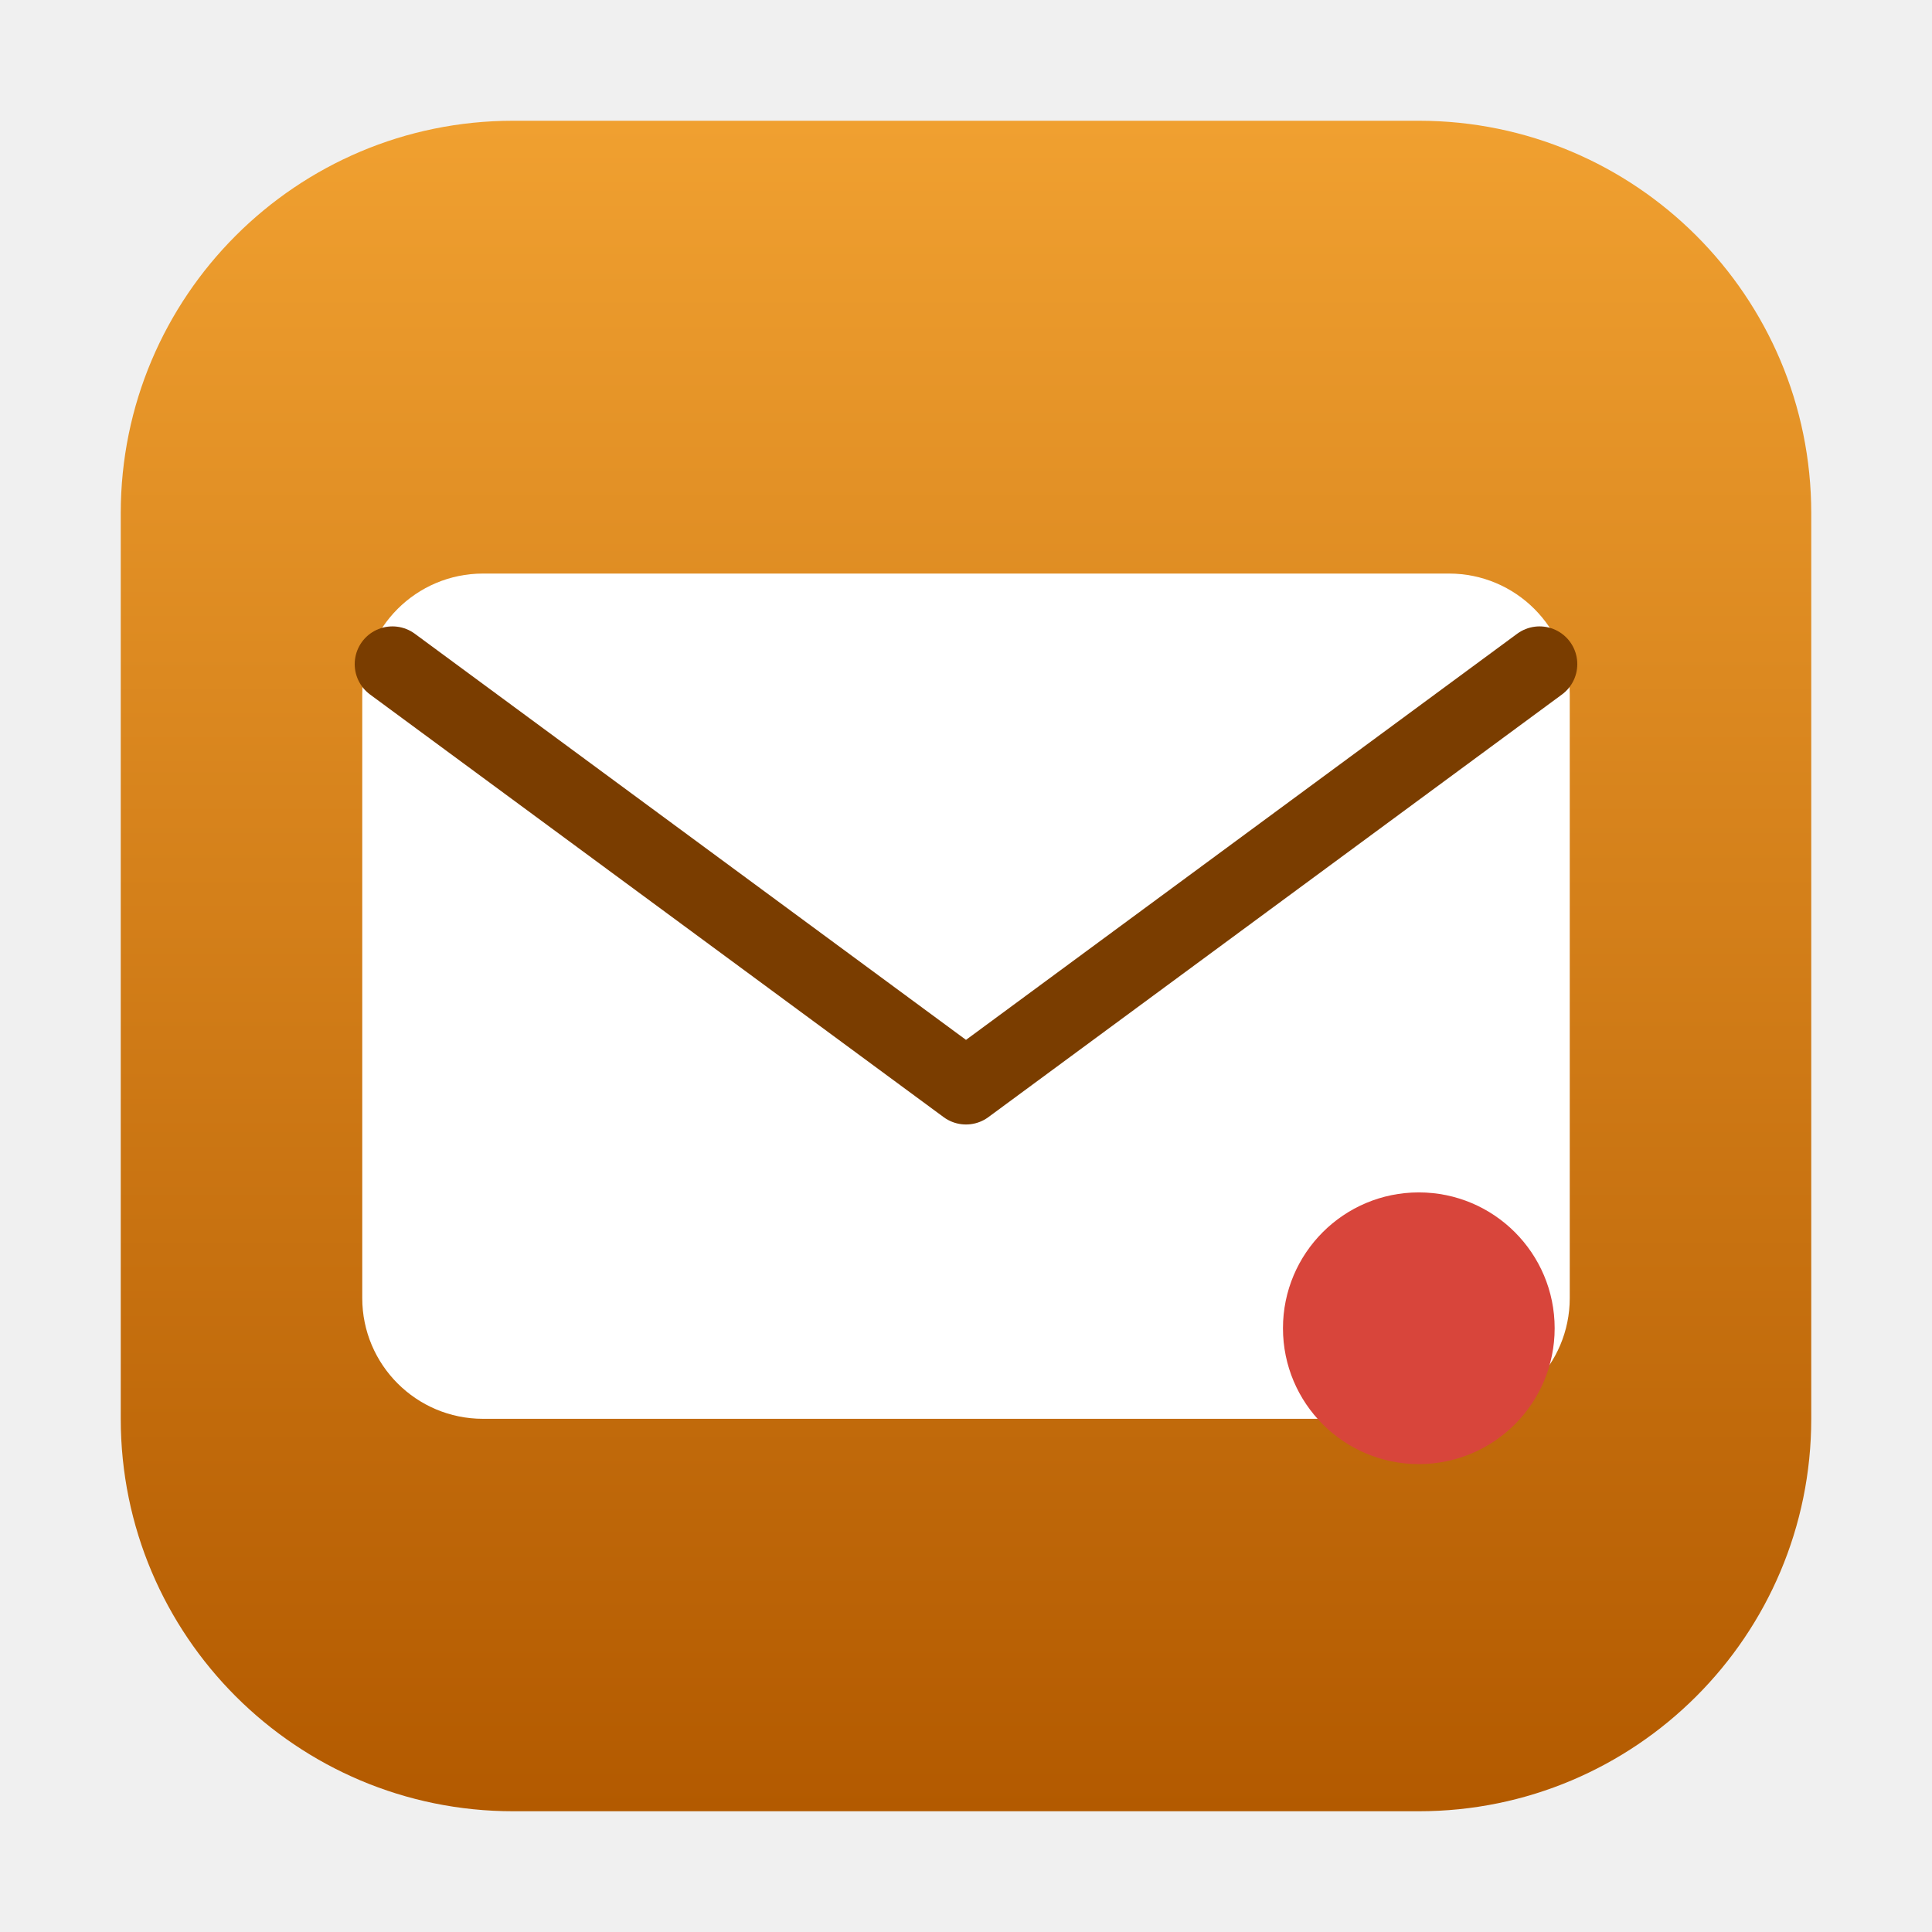
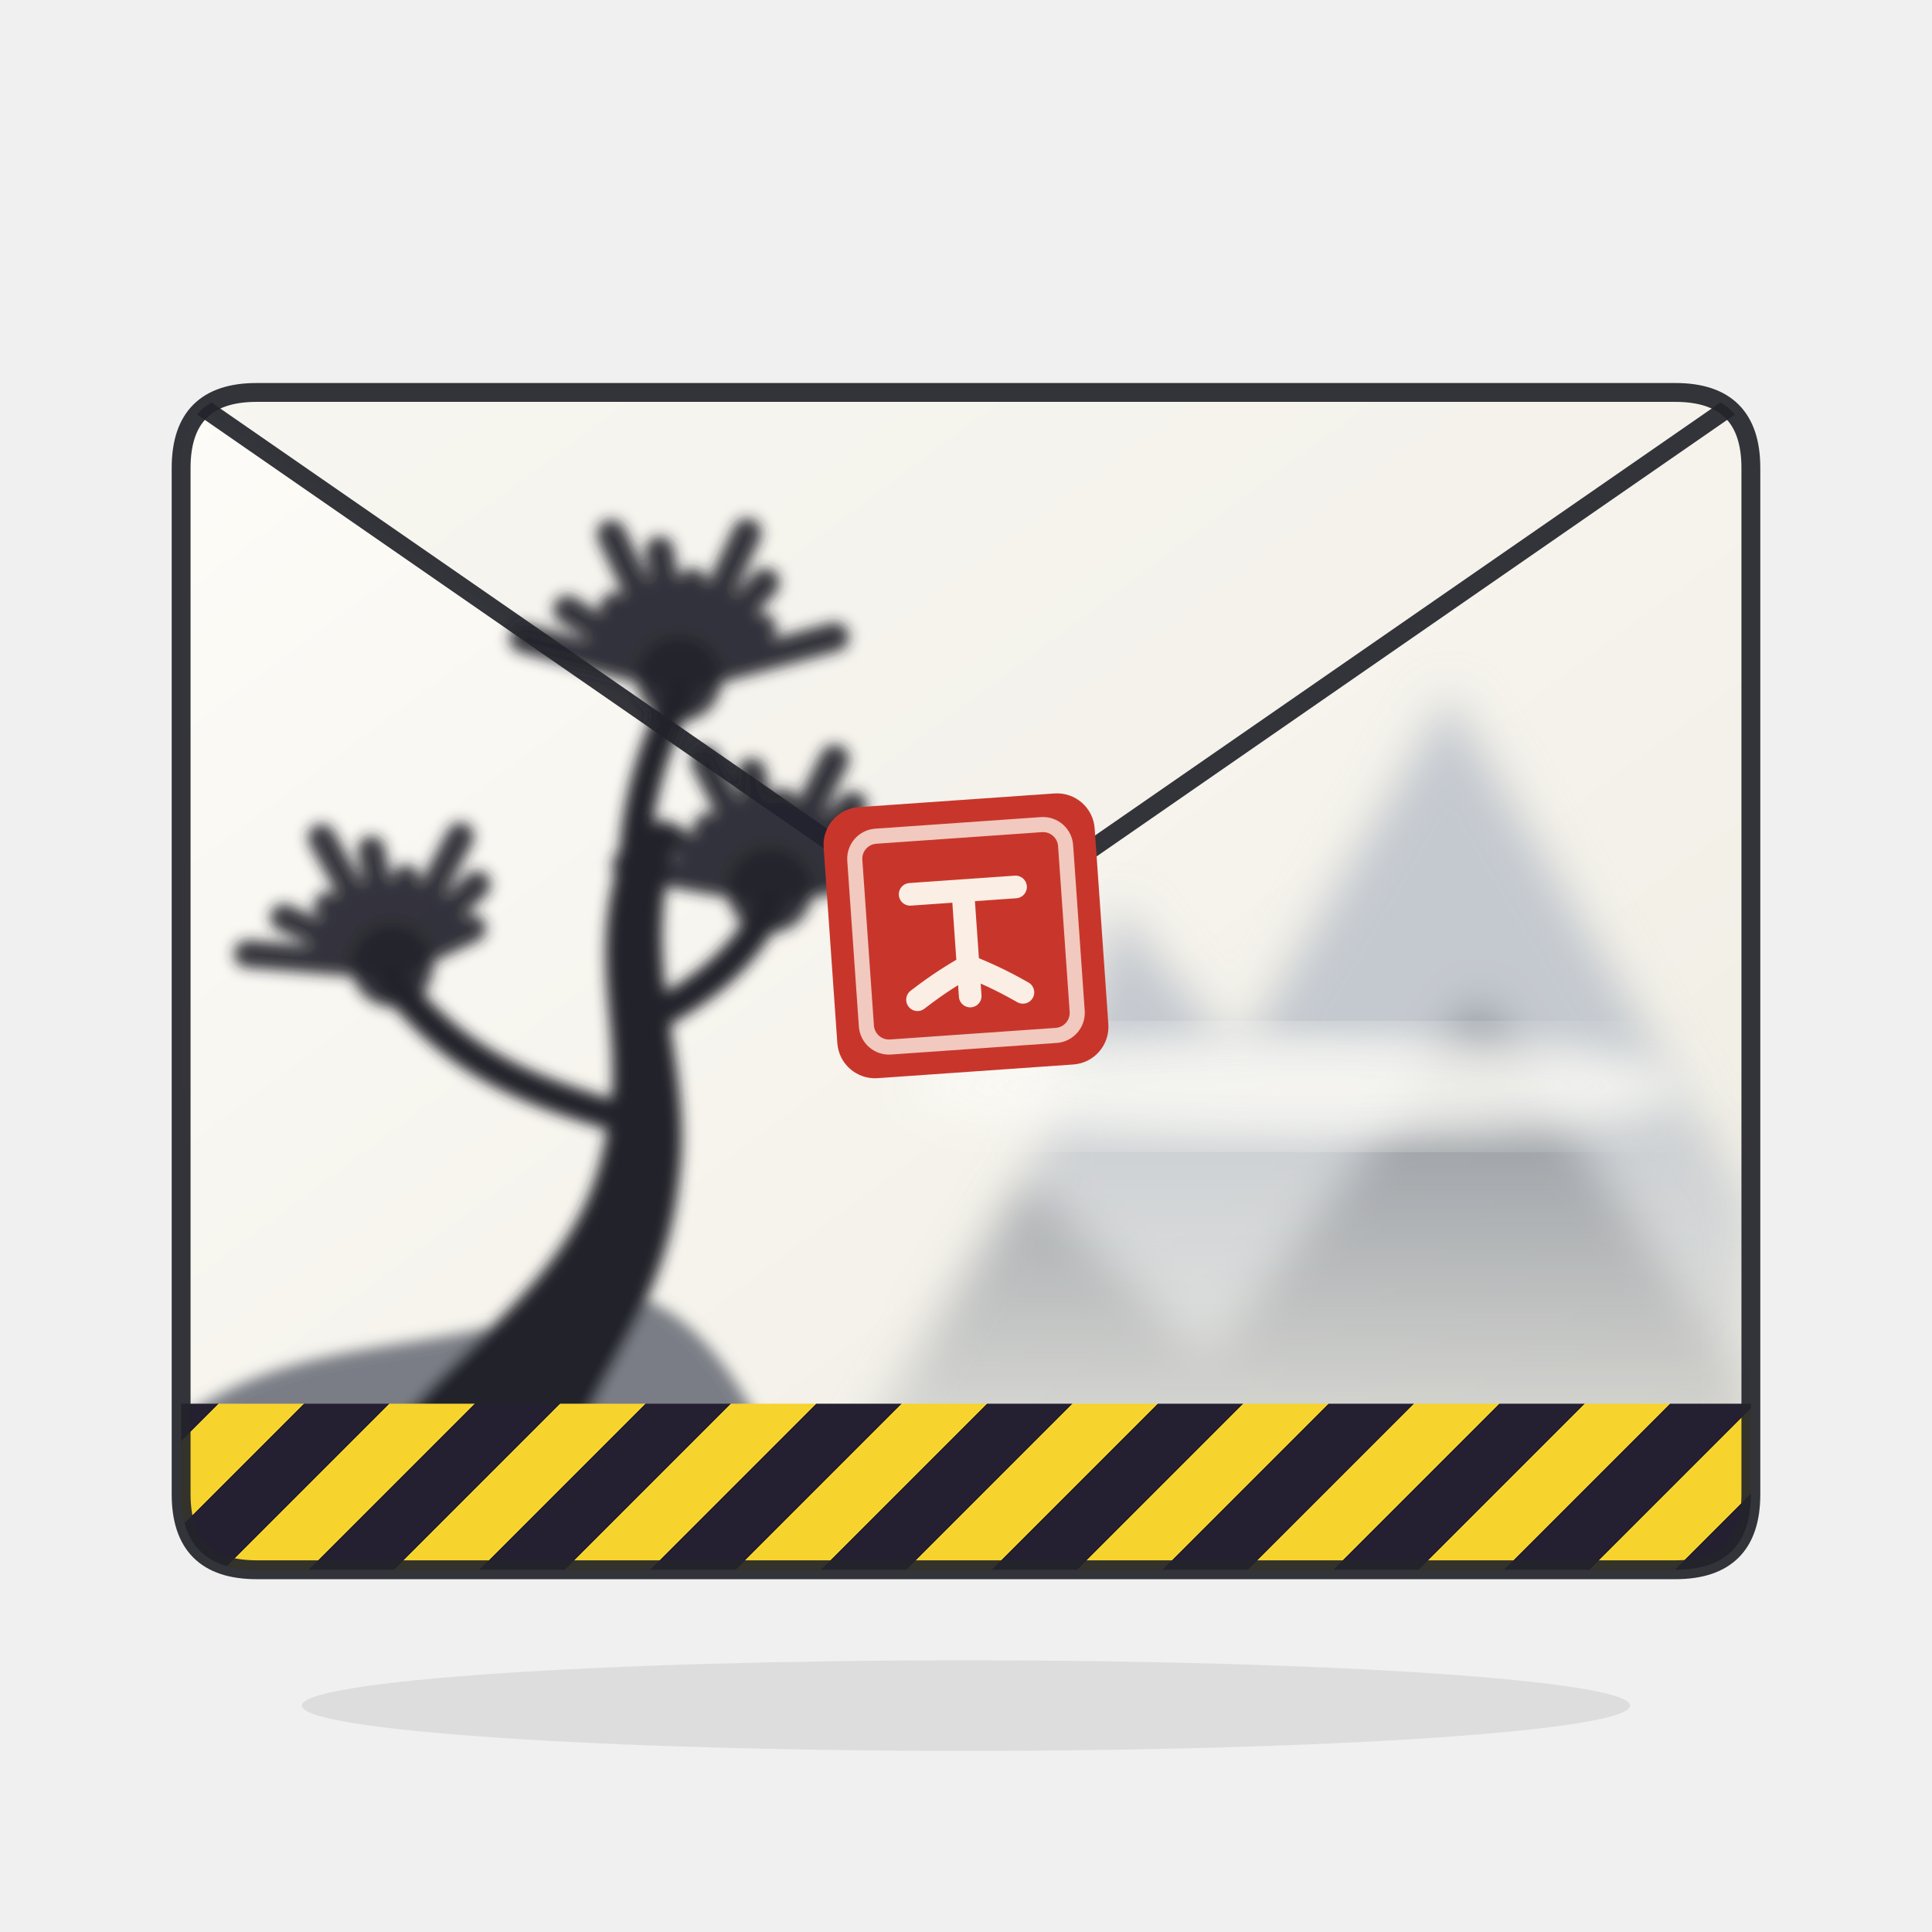
- <svg xmlns="http://www.w3.org/2000/svg" viewBox="0 0 128 128" width="128" height="128">
+ <svg xmlns="http://www.w3.org/2000/svg" width="128" height="128" viewBox="0 0 128 128">
  <defs>
-     <linearGradient id="g" x1="0" y1="0" x2="0" y2="1">
-       <stop offset="0" stop-color="#f0a030" />
-       <stop offset="1" stop-color="#b35a00" />
+     <clipPath id="env">
+       <path d="M17 26 L111 26 Q116 26 116 31 L116 99 Q116 104 111 104 L17 104 Q12 104 12 99 L12 31 Q12 26 17 26 Z" />
+     </clipPath>
+     <filter id="wash" x="-10%" y="-10%" width="120%" height="120%">
+       <feGaussianBlur stdDeviation="1.5" />
+     </filter>
+     <filter id="soft">
+       <feGaussianBlur stdDeviation=".45" />
+     </filter>
+     <linearGradient id="fade" x1="0" y1="0" x2="0" y2="1">
+       <stop offset="0" stop-color="#fff" />
+       <stop offset=".55" stop-color="#fff" />
+       <stop offset="1" stop-color="#000" />
    </linearGradient>
+     <mask id="mfade" maskUnits="userSpaceOnUse" x="12" y="26" width="104" height="78">
+       <rect x="12" y="26" width="104" height="78" fill="url(#fade)" />
+     </mask>
+     <linearGradient id="paper" x1="0" y1="0" x2="1" y2="1">
+       <stop offset="0" stop-color="#fdfcf8" />
+       <stop offset="1" stop-color="#eeebe1" />
+     </linearGradient>
+     <pattern id="devel" patternUnits="userSpaceOnUse" width="8" height="8" patternTransform="rotate(45)">
+       <rect width="8" height="8" fill="#f6d32d" />
+       <rect width="4" height="8" fill="#241f31" />
+     </pattern>
  </defs>
-   <rect x="8" y="8" width="112" height="112" rx="26" fill="url(#g)" />
-   <rect x="24" y="38" width="80" height="56" rx="8" fill="#ffffff" />
-   <path d="M26 44 L64 72 L102 44" fill="none" stroke="#7a3d00" stroke-width="5" stroke-linecap="round" stroke-linejoin="round" />
-   <circle cx="94" cy="88" r="9" fill="#d8453b" />
+   <ellipse cx="64" cy="113" rx="44" ry="3" fill="#000" opacity=".08" />
+   <g clip-path="url(#env)">
+     <rect x="12" y="26" width="104" height="78" fill="url(#paper)" />
+     <g mask="url(#mfade)">
+       <g filter="url(#wash)">
+         <path d="M60 104 L74 60 L82 70 L96 46 L116 80 L116 104 Z" fill="#c4c9cf" />
+         <path d="M52 104 L68 78 L80 90 L98 66 L116 92 L116 104 Z" fill="#8d939b" />
+       </g>
+     </g>
+     <ellipse cx="86" cy="72" rx="26" ry="3.6" fill="#fbfaf5" opacity=".85" filter="url(#wash)" />
+     <path d="M12 26 L116 26 L64 62 Z" fill="#f3f1ea" opacity=".55" />
+     <path d="M12 26 L64 62 L116 26" fill="none" stroke="#23242a" stroke-width="1.2" stroke-linejoin="round" stroke-linecap="round" opacity=".92" />
+     <g filter="url(#soft)">
+       <path d="M12 104 L12 94 C20 88 30 90 38 86 C44 84 50 90 54 104 Z" fill="#6f757d" opacity=".92" />
+       <path d="M24 98 C28 90 38 86 40 76 C42 68 38 64 42 54 L45 55 C42 64 46 70 45 78 C44 88 38 92 38 98 Z" fill="#23242a" />
+       <path d="M42 68 C46 66 49 64 51 60 M41 74 C34 72 30 70 26 65 M42 58 C42 54 43 50 45 46" fill="none" stroke="#23242a" stroke-width="2" stroke-linecap="round" />
+       <g stroke="#23242a" stroke-linecap="round" fill="none" opacity="0.92">
+         <path d="M51 59 L41.5 57.3" stroke-width="1.9" />
+         <path d="M51 59 L44.0 55.3" stroke-width="1.9" />
+         <path d="M51 59 L46.9 54.8" stroke-width="1.9" />
+         <path d="M51 59 L46.7 50.4" stroke-width="1.9" />
+         <path d="M51 59 L49.8 51.2" stroke-width="1.9" />
+         <path d="M51 59 L51.9 53.2" stroke-width="1.9" />
+         <path d="M51 59 L55.3 50.3" stroke-width="1.9" />
+         <path d="M51 59 L56.5 53.4" stroke-width="1.9" />
+         <path d="M51 59 L56.2 56.3" stroke-width="1.9" />
+         <path d="M51 59 L60.6 57.3" stroke-width="1.9" />
+       </g>
+       <circle cx="51" cy="59" r="2.8" fill="#23242a" opacity="0.92" />
+       <g stroke="#23242a" stroke-linecap="round" fill="none" opacity="0.92">
+         <path d="M26 64 L16.4 63.2" stroke-width="1.8" />
+         <path d="M26 64 L18.8 60.8" stroke-width="1.8" />
+         <path d="M26 64 L21.7 60.0" stroke-width="1.8" />
+         <path d="M26 64 L21.3 55.5" stroke-width="1.8" />
+         <path d="M26 64 L24.6 56.3" stroke-width="1.8" />
+         <path d="M26 64 L26.9 58.2" stroke-width="1.8" />
+         <path d="M26 64 L30.5 55.4" stroke-width="1.8" />
+         <path d="M26 64 L31.6 58.6" stroke-width="1.8" />
+         <path d="M26 64 L31.3 61.5" stroke-width="1.8" />
+       </g>
+       <circle cx="26" cy="64" r="2.7" fill="#23242a" opacity="0.92" />
+       <g stroke="#23242a" stroke-linecap="round" fill="none" opacity="0.92">
+         <path d="M45 45 L34.7 42.3" stroke-width="1.9" />
+         <path d="M45 45 L37.6 40.4" stroke-width="1.9" />
+         <path d="M45 45 L40.7 40.2" stroke-width="1.9" />
+         <path d="M45 45 L40.5 35.4" stroke-width="1.9" />
+         <path d="M45 45 L43.7 36.5" stroke-width="1.9" />
+         <path d="M45 45 L45.9 38.6" stroke-width="1.9" />
+         <path d="M45 45 L49.5 35.3" stroke-width="1.9" />
+         <path d="M45 45 L50.7 38.6" stroke-width="1.9" />
+         <path d="M45 45 L50.5 41.6" stroke-width="1.9" />
+         <path d="M45 45 L55.3 42.2" stroke-width="1.9" />
+       </g>
+       <circle cx="45" cy="45" r="2.8" fill="#23242a" opacity="0.92" />
+     </g>
+   </g>
+   <g clip-path="url(#env)">
+     <rect x="12" y="93" width="104" height="11" fill="url(#devel)" />
+   </g>
+   <path d="M17 26 L111 26 Q116 26 116 31 L116 99 Q116 104 111 104 L17 104 Q12 104 12 99 L12 31 Q12 26 17 26 Z" fill="none" stroke="#23242a" stroke-width="1.25" stroke-linejoin="round" opacity=".92" />
+   <g transform="rotate(-4 64 62)">
+     <rect x="55" y="53" width="18" height="18" rx="2.5" fill="#c8362b" />
+     <rect x="57" y="55" width="14" height="14" rx="1.5" fill="none" stroke="#fbeee4" stroke-width="1" opacity=".8" />
+     <path d="M60.5 59 H67.5 M64 59 V66 M60.5 66 C62 65 63 64.5 64 64 M67.5 66 C66 65 65 64.5 64 64" fill="none" stroke="#fbeee4" stroke-width="1.5" stroke-linecap="round" />
+   </g>
</svg>
